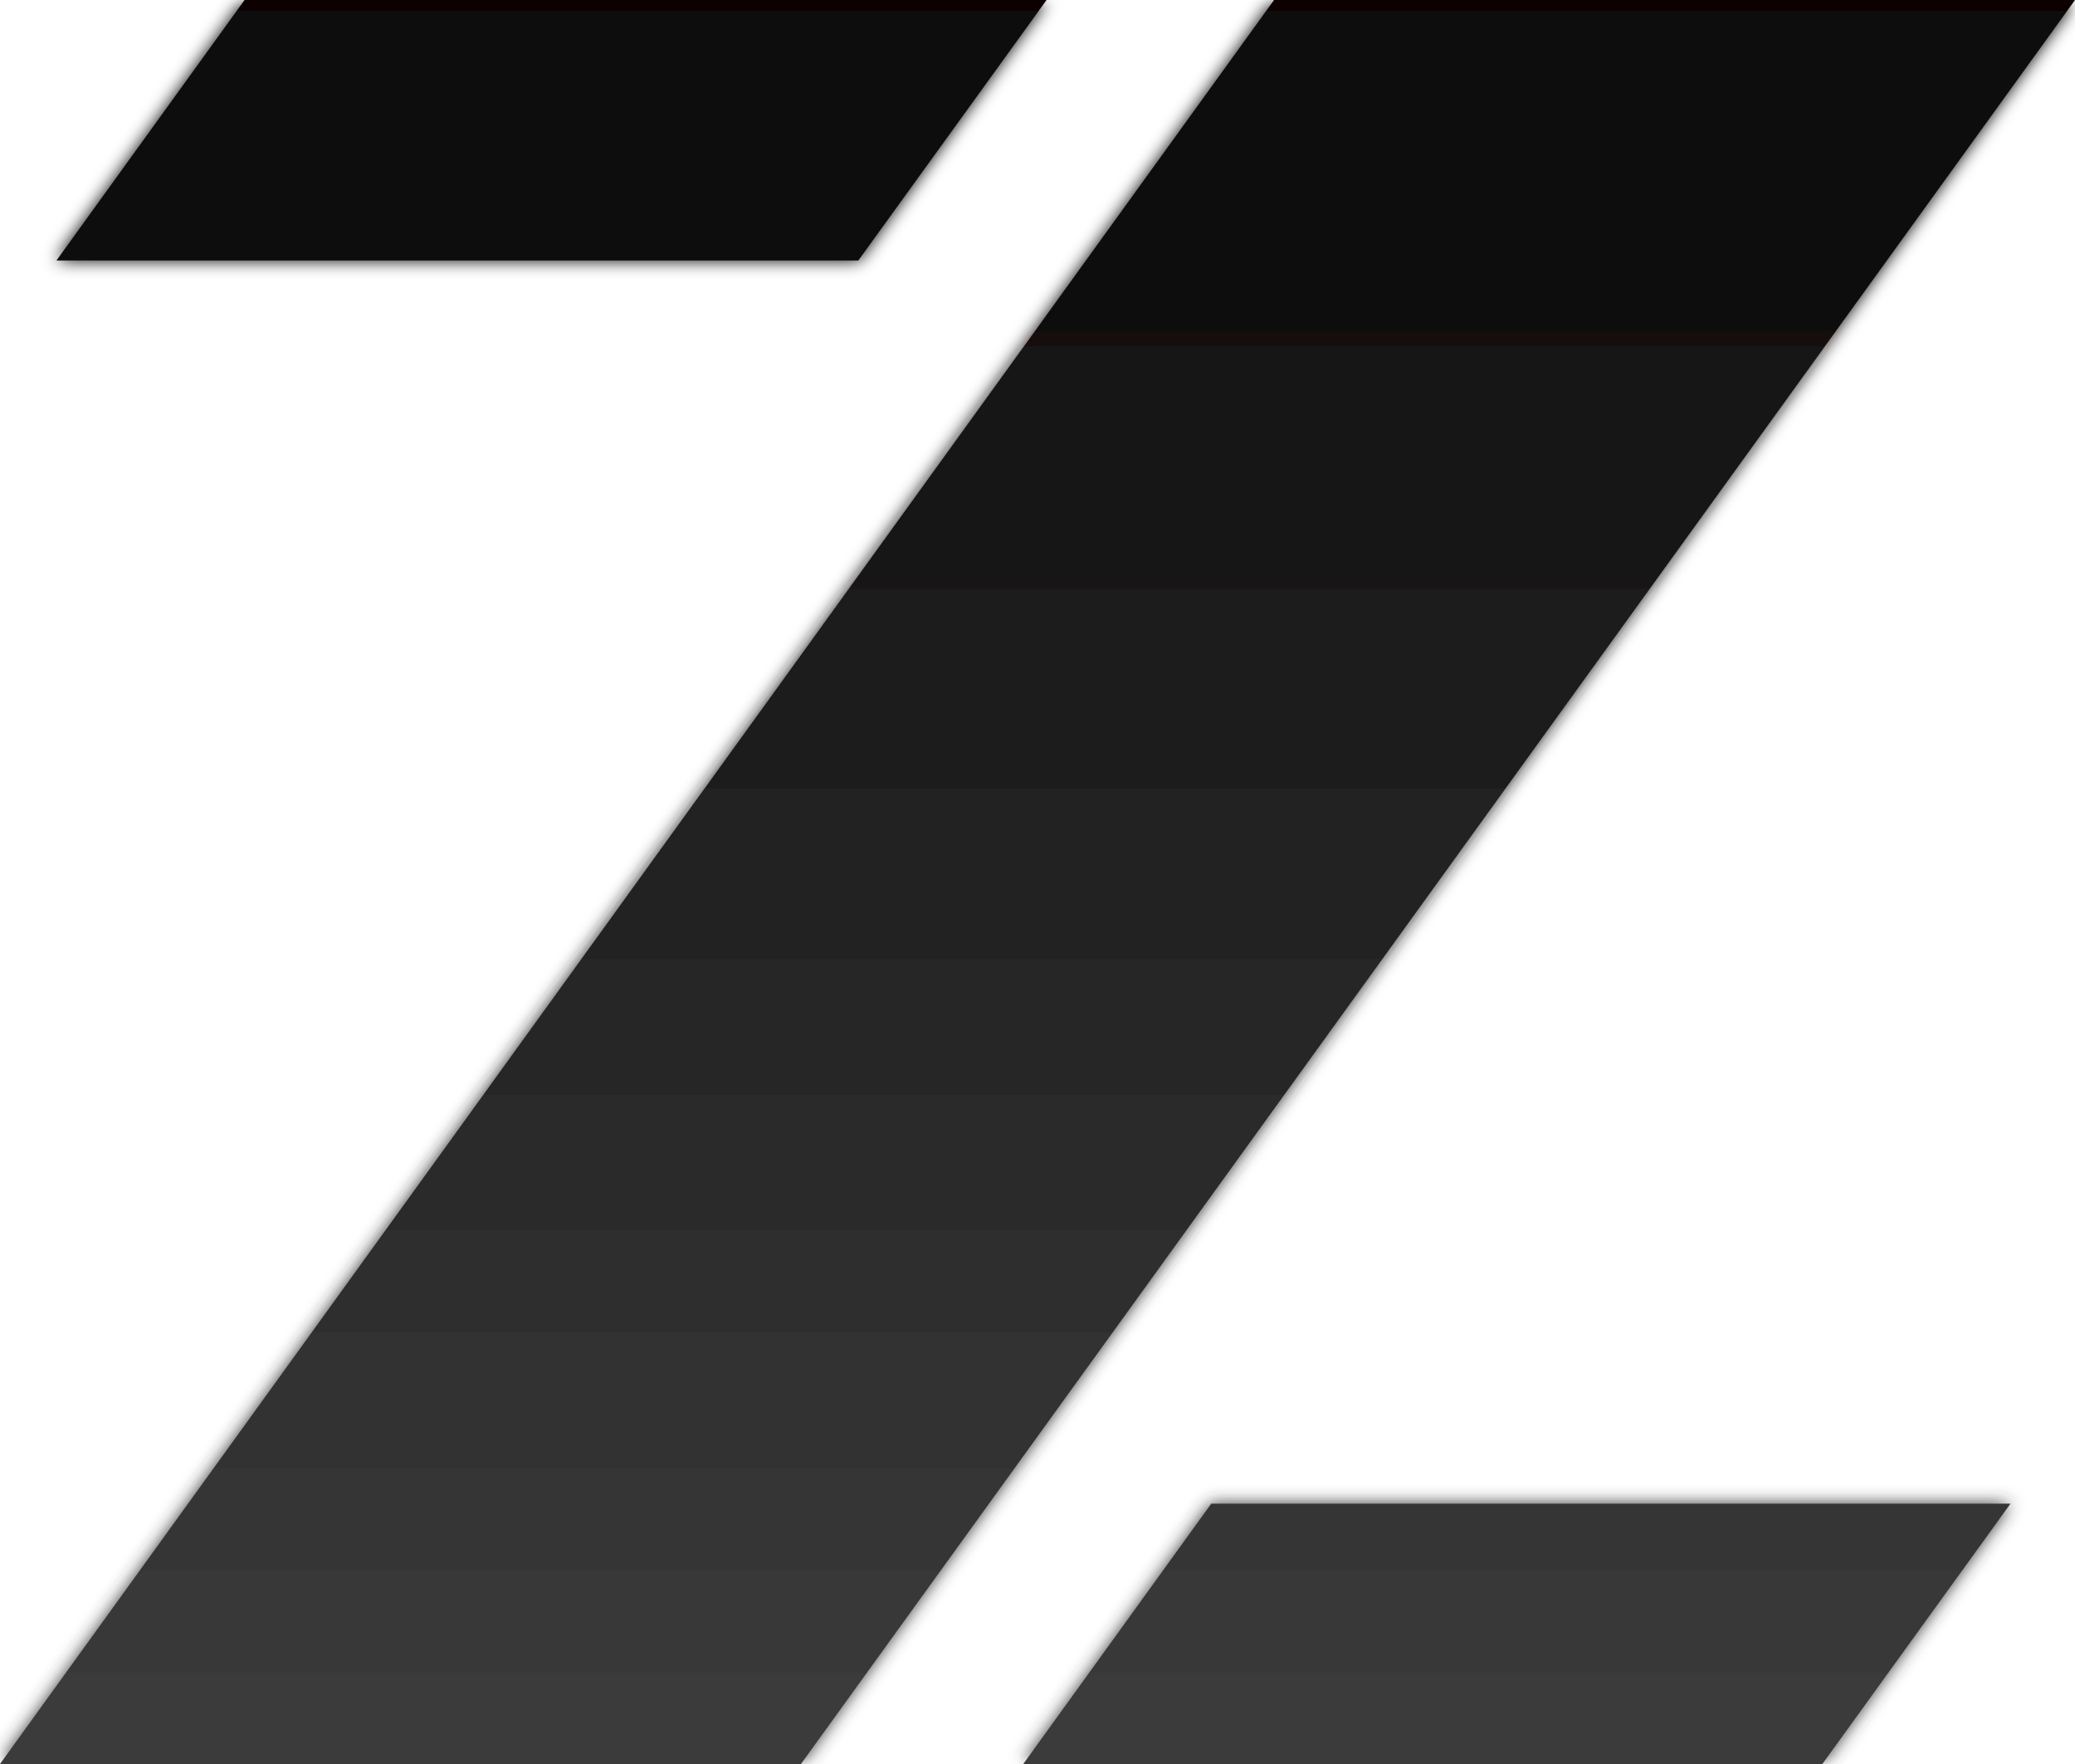
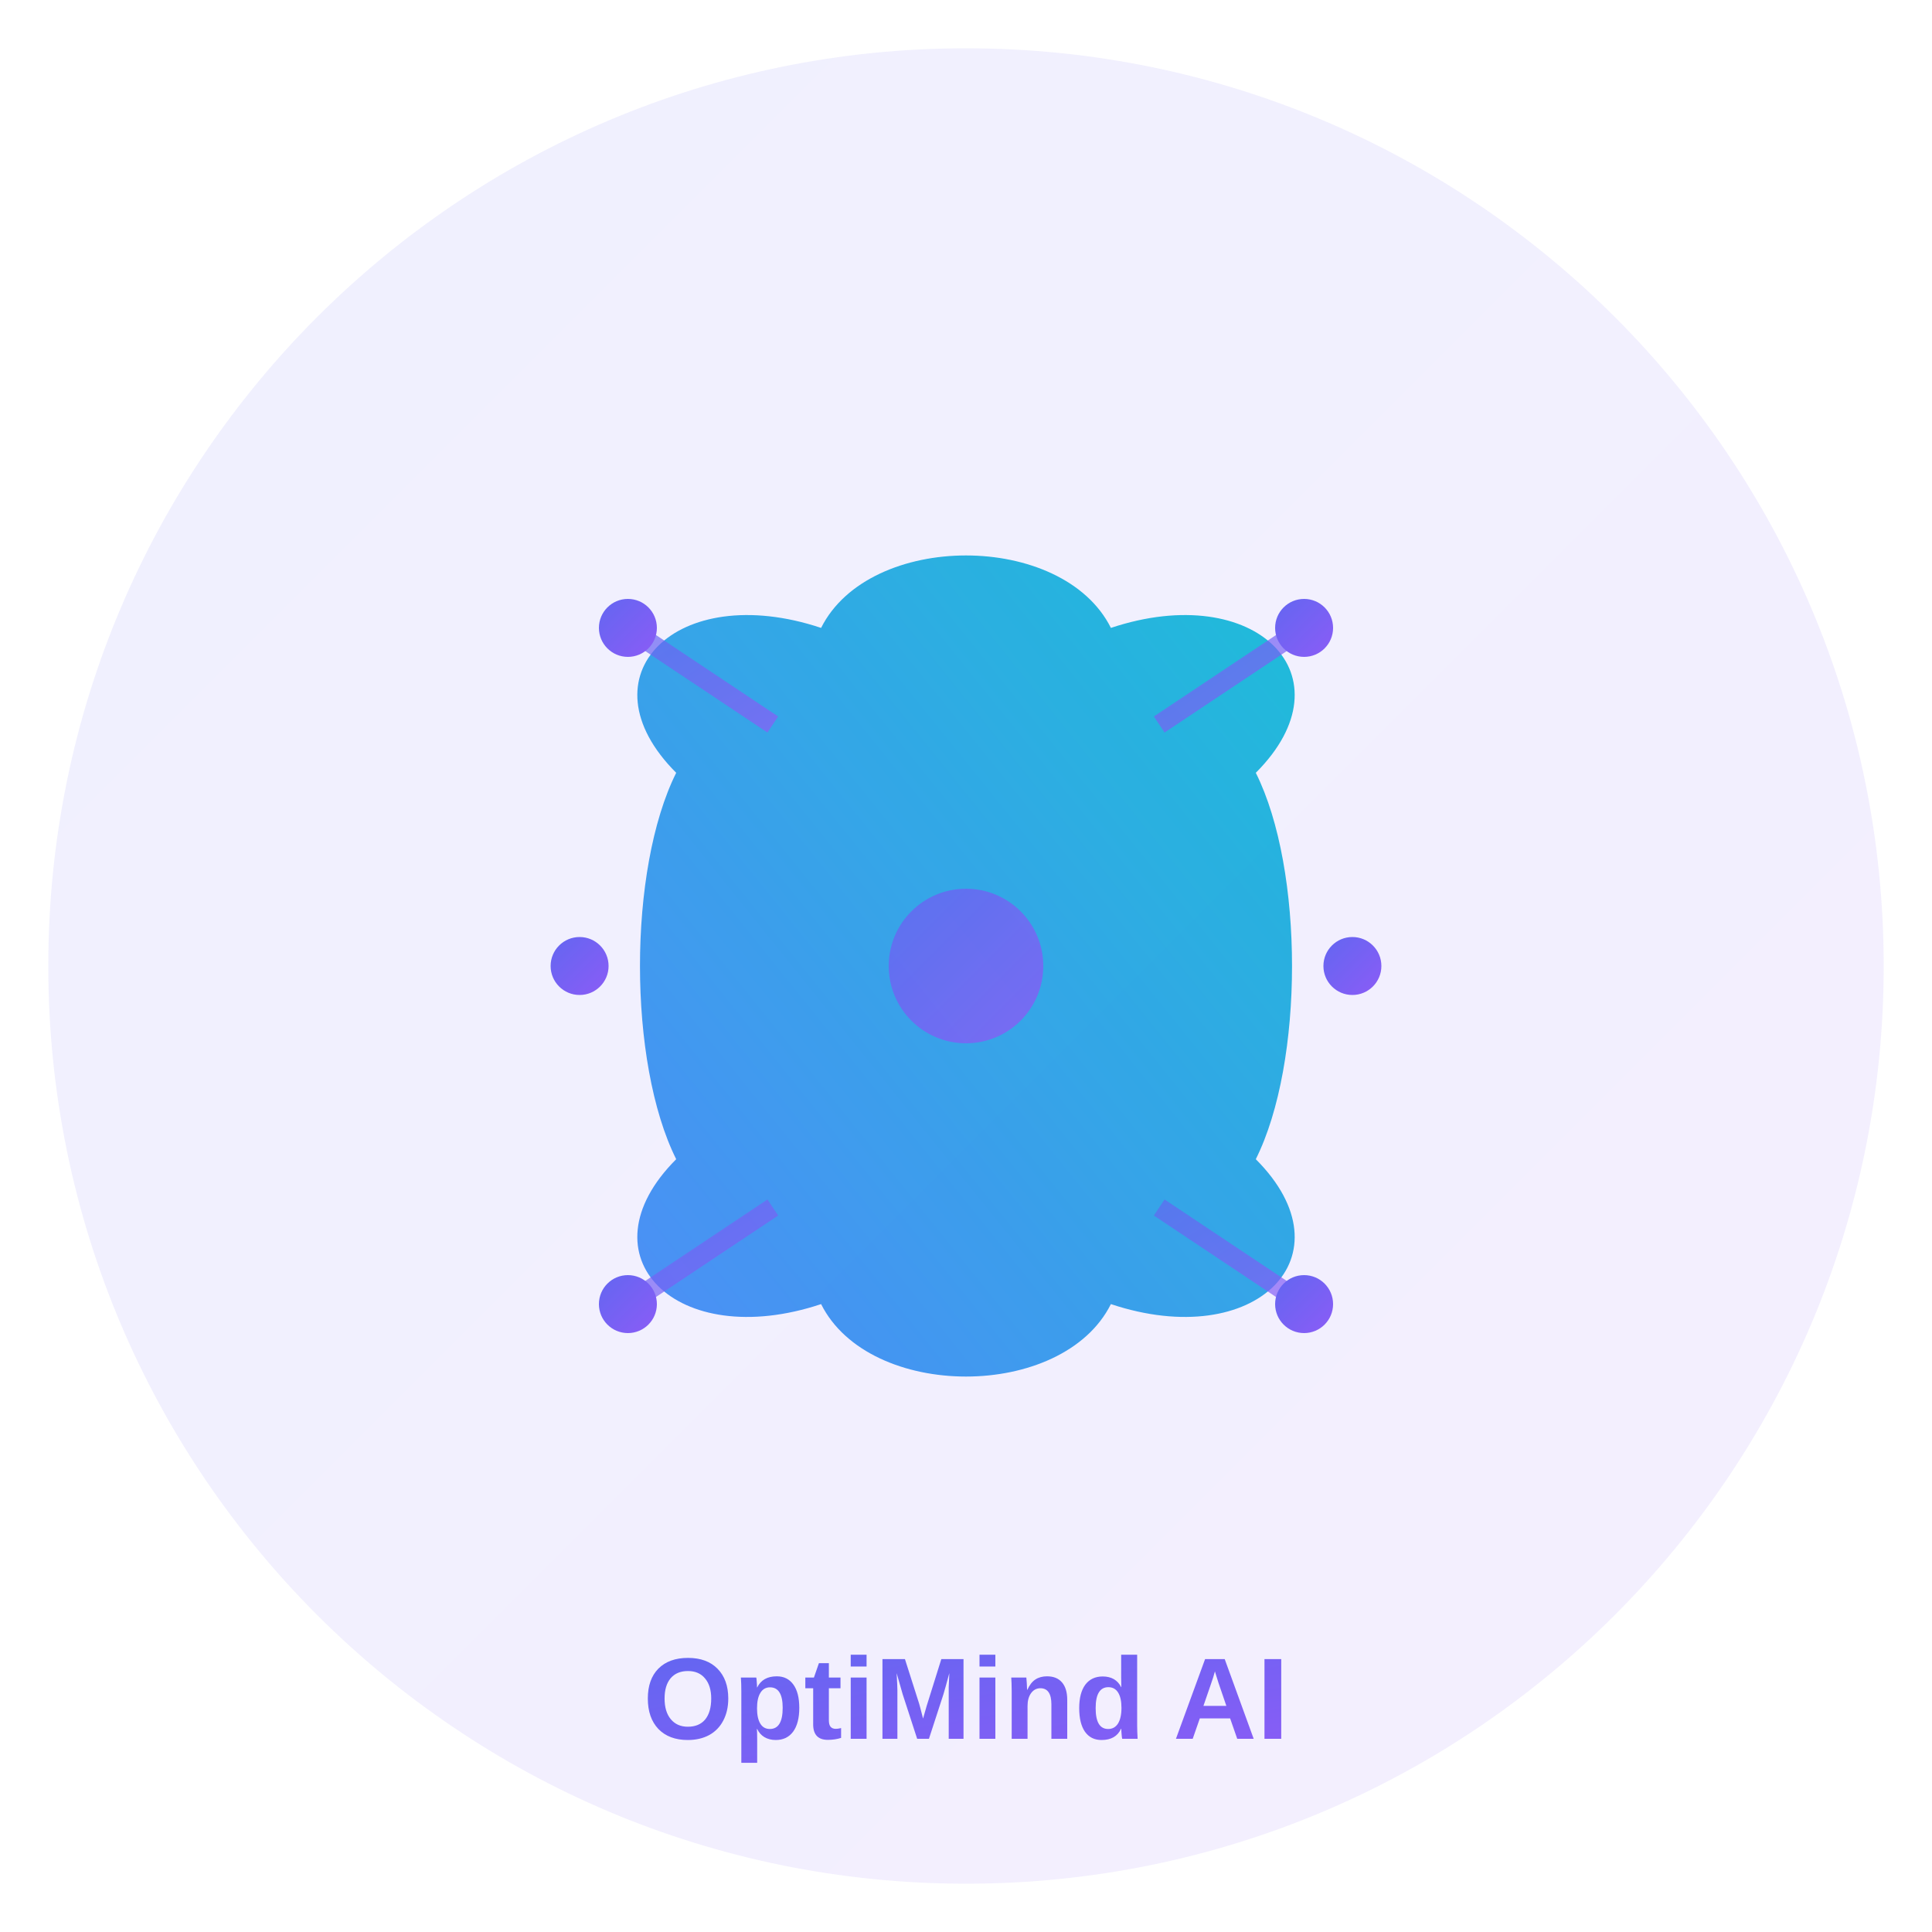
- <svg xmlns="http://www.w3.org/2000/svg" version="1.1" viewBox="0 0 2000 1700">
+ <svg xmlns="http://www.w3.org/2000/svg" viewBox="0 0 200 200" width="200" height="200">
  <defs>
-     <style>
-       .cls-1 {
-         fill: url(#gradient1);
-       }
- 
-       .cls-2 {
-         fill: url(#gradient2);
-       }
- 
-       .cls-3 {
-         fill: url(#gradient3);
-       }
-       
-       .glow {
-         filter: url(#glow-filter);
-       }
-       
-       .pulse {
-         animation: pulse 2s ease-in-out infinite;
-       }
-       
-       @keyframes pulse {
-         0%, 100% { opacity: 0.4; }
-         50% { opacity: 1; }
-       }
-       
-       @keyframes shimmer {
-         0% { transform: translateX(-200%); }
-         100% { transform: translateX(200%); }
-       }
-       
-       .shimmer {
-         animation: shimmer 3s ease-in-out infinite;
-       }
-     </style>
-     <filter id="glow-filter" x="-50%" y="-50%" width="200%" height="200%">
-       <feGaussianBlur stdDeviation="8" result="coloredBlur" />
-       <feMerge>
-         <feMergeNode in="coloredBlur" />
-         <feMergeNode in="SourceGraphic" />
-       </feMerge>
-     </filter>
-     <linearGradient id="gradient1" x1="531.58" y1="-4.02" x2="531.58" y2="1661.41" gradientUnits="userSpaceOnUse">
-       <stop offset="0" stop-color="#070606">
-         <animate attributeName="stop-color" values="#070606;#5a5a5a;#070606" dur="1.8s" repeatCount="indefinite" />
-       </stop>
-       <stop offset=".37" stop-color="#1b1b1b">
-         <animate attributeName="stop-color" values="#1b1b1b;#888888;#1b1b1b" dur="1.8s" repeatCount="indefinite" />
-       </stop>
-       <stop offset="1" stop-color="#3b3b3b">
-         <animate attributeName="stop-color" values="#3b3b3b;#cccccc;#3b3b3b" dur="1.8s" repeatCount="indefinite" />
-       </stop>
+     <linearGradient id="gradient1" x1="0%" y1="0%" x2="100%" y2="100%">
+       <stop offset="0%" style="stop-color:#6366f1;stop-opacity:1" />
+       <stop offset="100%" style="stop-color:#8b5cf6;stop-opacity:1" />
    </linearGradient>
-     <linearGradient id="gradient2" x1="1000" y1="-4.02" x2="1000" y2="1661.41" gradientUnits="userSpaceOnUse">
-       <stop offset="0" stop-color="#070606">
-         <animate attributeName="stop-color" values="#070606;#5a5a5a;#070606" dur="1.8s" repeatCount="indefinite" begin="0.6s" />
-       </stop>
-       <stop offset=".37" stop-color="#1b1b1b">
-         <animate attributeName="stop-color" values="#1b1b1b;#888888;#1b1b1b" dur="1.8s" repeatCount="indefinite" begin="0.6s" />
-       </stop>
-       <stop offset="1" stop-color="#3b3b3b">
-         <animate attributeName="stop-color" values="#3b3b3b;#cccccc;#3b3b3b" dur="1.8s" repeatCount="indefinite" begin="0.6s" />
-       </stop>
+     <linearGradient id="gradient2" x1="0%" y1="100%" x2="100%" y2="0%">
+       <stop offset="0%" style="stop-color:#3b82f6;stop-opacity:1" />
+       <stop offset="100%" style="stop-color:#06b6d4;stop-opacity:1" />
    </linearGradient>
-     <linearGradient id="gradient3" x1="1462.04" y1="-4.02" x2="1462.04" y2="1661.41" gradientUnits="userSpaceOnUse">
-       <stop offset="0" stop-color="#070606">
-         <animate attributeName="stop-color" values="#070606;#5a5a5a;#070606" dur="1.8s" repeatCount="indefinite" begin="1.2s" />
-       </stop>
-       <stop offset=".37" stop-color="#1b1b1b">
-         <animate attributeName="stop-color" values="#1b1b1b;#888888;#1b1b1b" dur="1.8s" repeatCount="indefinite" begin="1.2s" />
-       </stop>
-       <stop offset="1" stop-color="#3b3b3b">
-         <animate attributeName="stop-color" values="#3b3b3b;#cccccc;#3b3b3b" dur="1.8s" repeatCount="indefinite" begin="1.2s" />
-       </stop>
-     </linearGradient>
-     <radialGradient id="glow-gradient" cx="50%" cy="50%" r="50%">
-       <stop offset="0%" stop-color="#ffffff" stop-opacity="0.3" />
-       <stop offset="70%" stop-color="#888888" stop-opacity="0.1" />
-       <stop offset="100%" stop-color="#ffffff" stop-opacity="0" />
-     </radialGradient>
-     <linearGradient id="shine-gradient" x1="0%" y1="0%" x2="100%" y2="100%">
-       <stop offset="0%" stop-color="#ffffff" stop-opacity="0" />
-       <stop offset="45%" stop-color="#ffffff" stop-opacity="0" />
-       <stop offset="50%" stop-color="#ffffff" stop-opacity="0.8" />
-       <stop offset="55%" stop-color="#ffffff" stop-opacity="0" />
-       <stop offset="100%" stop-color="#ffffff" stop-opacity="0" />
-     </linearGradient>
-     <clipPath id="shape-clip">
-       <polygon points="1008.73 0 827.29 251.03 54.43 251.03 235.74 0 1008.73 0" />
-       <polygon points="1937.79 1449.1 1756.47 1700 986.3 1700 1167.48 1449.1 1937.79 1449.1" />
-       <polygon points="2000 0 771.98 1700 0 1700 1228.02 0 2000 0" />
-     </clipPath>
  </defs>
-   <g class="glow breathe">
-     <g class="pulse wave-effect">
-       <polygon class="cls-1" points="1008.73 0 827.29 251.03 54.43 251.03 235.74 0 1008.73 0" />
-       <polygon class="cls-3" points="1937.79 1449.1 1756.47 1700 986.3 1700 1167.48 1449.1 1937.79 1449.1" />
-       <polygon class="cls-2" points="2000 0 771.98 1700 0 1700 1228.02 0 2000 0" />
+   <circle cx="100" cy="100" r="95" fill="url(#gradient1)" opacity="0.1" />
+   <g transform="translate(100, 100)">
+     <path d="M -30 -20 C -40 -30, -30 -40, -15 -35 C -10 -45, 10 -45, 15 -35 C 30 -40, 40 -30, 30 -20 C 35 -10, 35 10, 30 20 C 40 30, 30 40, 15 35 C 10 45, -10 45, -15 35 C -30 40, -40 30, -30 20 C -35 10, -35 -10, -30 -20 Z" fill="url(#gradient2)" opacity="0.9" />
+     <g stroke="url(#gradient1)" stroke-width="2" fill="none" opacity="0.7">
+       <line x1="-20" y1="-25" x2="-35" y2="-35" />
+       <line x1="20" y1="-25" x2="35" y2="-35" />
+       <line x1="-25" y1="0" x2="-40" y2="0" />
+       <line x1="25" y1="0" x2="40" y2="0" />
+       <line x1="-20" y1="25" x2="-35" y2="35" />
+       <line x1="20" y1="25" x2="35" y2="35" />
    </g>
+     <g fill="url(#gradient1)">
+       <circle cx="-35" cy="-35" r="3" />
+       <circle cx="35" cy="-35" r="3" />
+       <circle cx="-40" cy="0" r="3" />
+       <circle cx="40" cy="0" r="3" />
+       <circle cx="-35" cy="35" r="3" />
+       <circle cx="35" cy="35" r="3" />
+     </g>
+     <circle cx="0" cy="0" r="8" fill="url(#gradient1)" opacity="0.8" />
  </g>
+   <text x="100" y="180" text-anchor="middle" font-family="Arial, sans-serif" font-size="12" font-weight="bold" fill="url(#gradient1)">
+     OptiMind AI
+   </text>
</svg>
